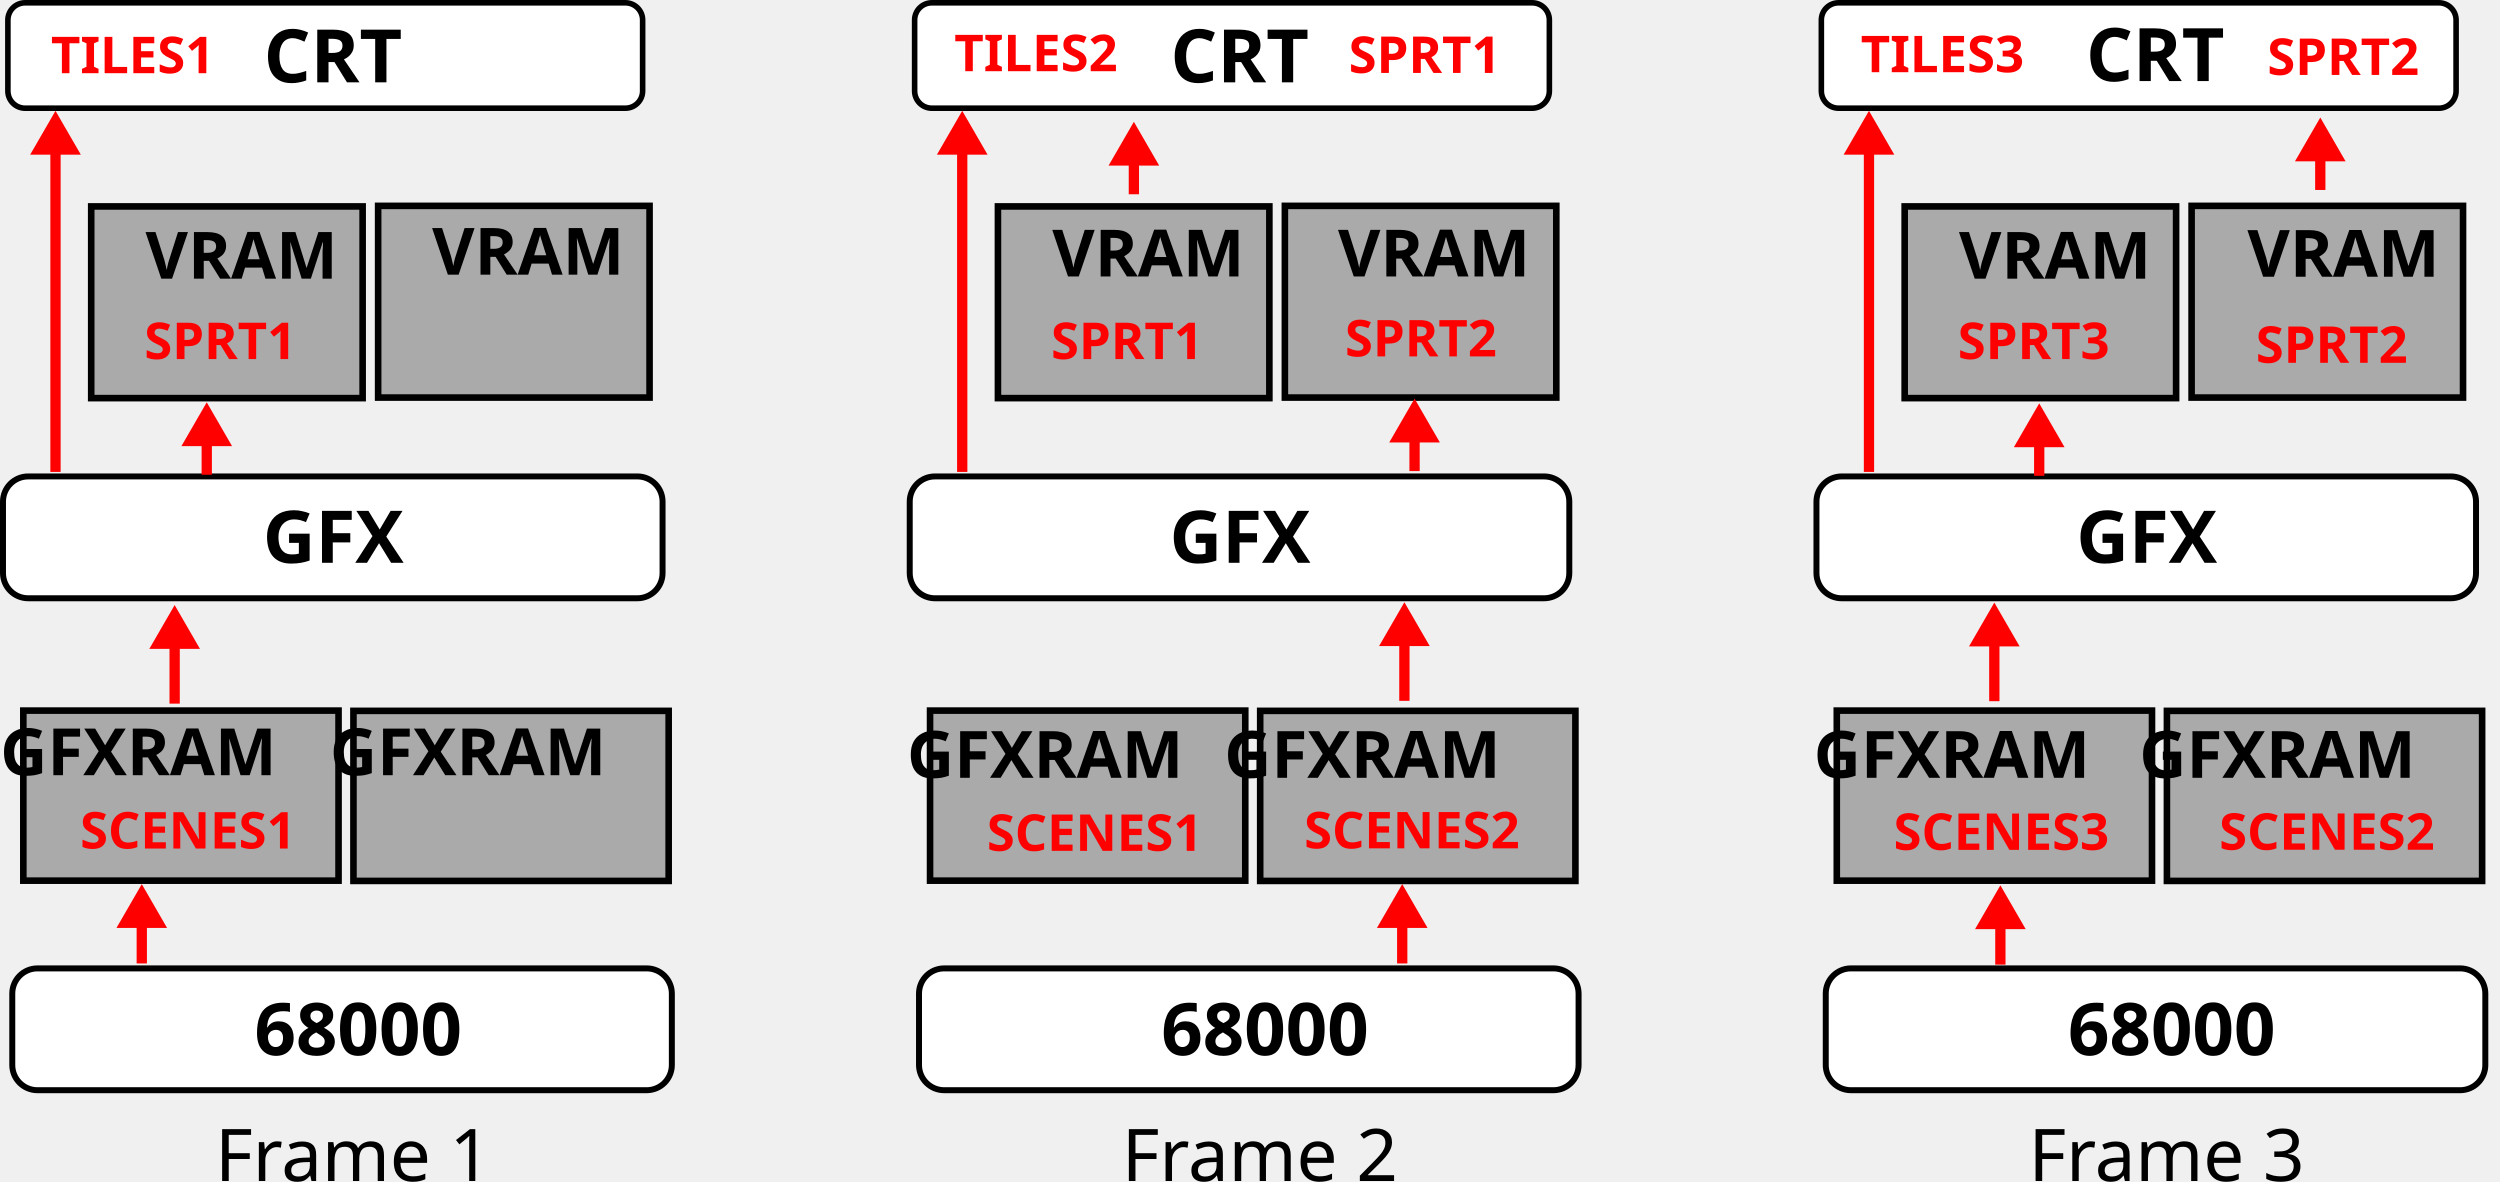
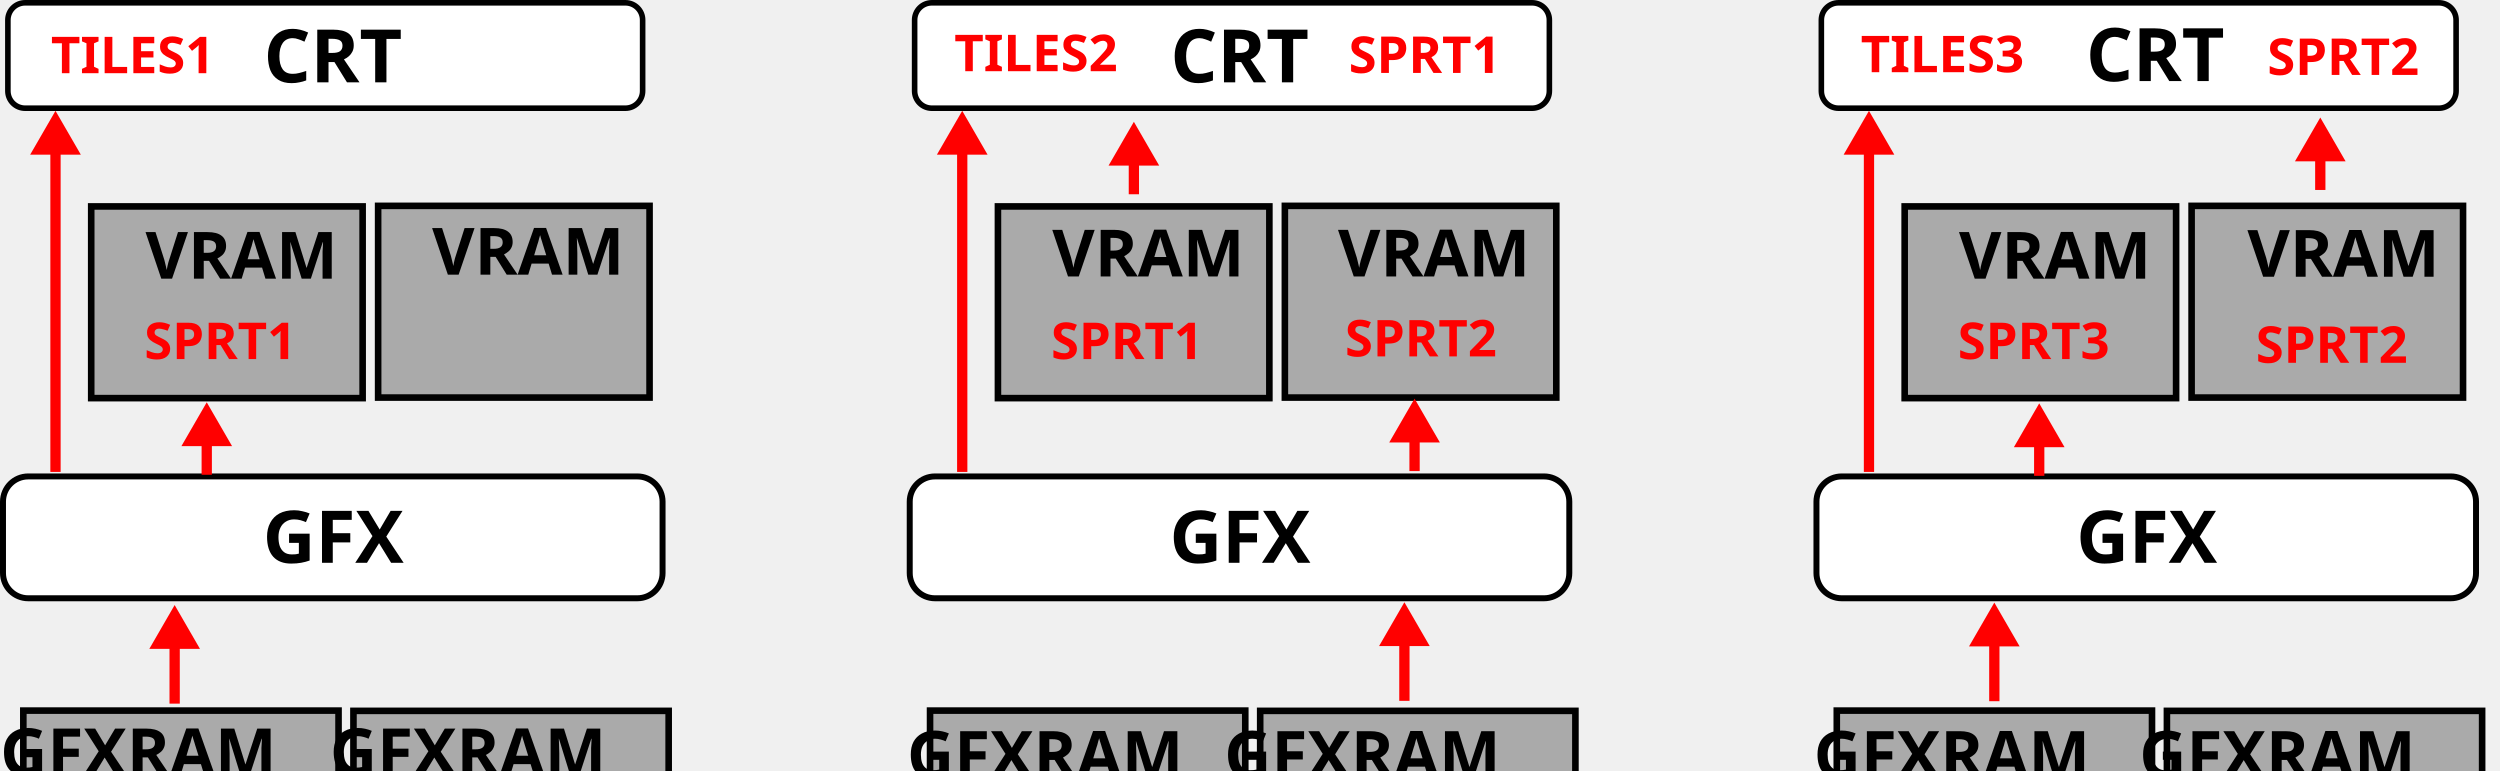
- <svg xmlns="http://www.w3.org/2000/svg" width="243.105mm" height="114.914mm" viewBox="0 0 243.105 114.914" version="1.1" id="svg10050">
+ <svg xmlns="http://www.w3.org/2000/svg" width="243.105mm" height="74.914mm" viewBox="0 0 243.105 74.914" version="1.1" id="svg10050">
  <defs id="defs10047">
    <marker style="overflow:visible" id="TriangleOutM" refX="0" refY="0" orient="auto">
      <path transform="scale(0.4)" style="fill:context-stroke;fill-rule:evenodd;stroke:context-stroke;stroke-width:1pt" d="M 5.77,0 -2.88,5 V -5 Z" id="path13799" />
    </marker>
    <marker style="overflow:visible" id="marker30425" refX="0" refY="0" orient="auto">
      <path transform="scale(0.2)" style="fill:context-stroke;fill-rule:evenodd;stroke:context-stroke;stroke-width:1pt" d="M 5.77,0 -2.88,5 V -5 Z" id="path13802" />
    </marker>
    <marker style="overflow:visible" id="TriangleOutS" refX="0" refY="0" orient="auto">
      <path transform="scale(0.2)" style="fill:context-stroke;fill-rule:evenodd;stroke:context-stroke;stroke-width:1pt" d="M 5.77,0 -2.88,5 V -5 Z" id="path18244" />
    </marker>
    <marker style="overflow:visible" id="TriangleOutL" refX="0" refY="0" orient="auto">
      <path transform="scale(0.8)" style="fill:context-stroke;fill-rule:evenodd;stroke:context-stroke;stroke-width:1pt" d="M 5.77,0 -2.88,5 V -5 Z" id="path18238" />
    </marker>
    <marker style="overflow:visible" id="TriangleOutM-4" refX="0" refY="0" orient="auto">
      <path transform="scale(0.4)" style="fill:context-stroke;fill-rule:evenodd;stroke:context-stroke;stroke-width:1pt" d="M 5.77,0 -2.88,5 V -5 Z" id="path13799-4" />
    </marker>
    <marker style="overflow:visible" id="TriangleOutM-4-5" refX="0" refY="0" orient="auto">
      <path transform="scale(0.4)" style="fill:context-stroke;fill-rule:evenodd;stroke:context-stroke;stroke-width:1pt" d="M 5.77,0 -2.88,5 V -5 Z" id="path13799-4-9" />
    </marker>
    <marker style="overflow:visible" id="TriangleOutM-4-0" refX="0" refY="0" orient="auto">
      <path transform="scale(0.4)" style="fill:context-stroke;fill-rule:evenodd;stroke:context-stroke;stroke-width:1pt" d="M 5.77,0 -2.88,5 V -5 Z" id="path13799-4-8" />
    </marker>
    <marker style="overflow:visible" id="TriangleOutM-49" refX="0" refY="0" orient="auto">
      <path transform="scale(0.4)" style="fill:context-stroke;fill-rule:evenodd;stroke:context-stroke;stroke-width:1pt" d="M 5.77,0 -2.88,5 V -5 Z" id="path13799-5" />
    </marker>
    <marker style="overflow:visible" id="TriangleOutM-4-8" refX="0" refY="0" orient="auto">
      <path transform="scale(0.4)" style="fill:context-stroke;fill-rule:evenodd;stroke:context-stroke;stroke-width:1pt" d="M 5.77,0 -2.88,5 V -5 Z" id="path13799-4-3" />
    </marker>
    <marker style="overflow:visible" id="TriangleOutM-4-0-6" refX="0" refY="0" orient="auto">
      <path transform="scale(0.4)" style="fill:context-stroke;fill-rule:evenodd;stroke:context-stroke;stroke-width:1pt" d="M 5.77,0 -2.88,5 V -5 Z" id="path13799-4-8-5" />
    </marker>
    <marker style="overflow:visible" id="TriangleOutM-4-5-4" refX="0" refY="0" orient="auto">
      <path transform="scale(0.4)" style="fill:context-stroke;fill-rule:evenodd;stroke:context-stroke;stroke-width:1pt" d="M 5.77,0 -2.88,5 V -5 Z" id="path13799-4-9-0" />
    </marker>
    <marker style="overflow:visible" id="TriangleOutM-8" refX="0" refY="0" orient="auto">
      <path transform="scale(0.4)" style="fill:context-stroke;fill-rule:evenodd;stroke:context-stroke;stroke-width:1pt" d="M 5.77,0 -2.88,5 V -5 Z" id="path13799-3" />
    </marker>
    <marker style="overflow:visible" id="TriangleOutM-4-2" refX="0" refY="0" orient="auto">
      <path transform="scale(0.4)" style="fill:context-stroke;fill-rule:evenodd;stroke:context-stroke;stroke-width:1pt" d="M 5.77,0 -2.88,5 V -5 Z" id="path13799-4-5" />
    </marker>
    <marker style="overflow:visible" id="TriangleOutM-4-0-3" refX="0" refY="0" orient="auto">
      <path transform="scale(0.4)" style="fill:context-stroke;fill-rule:evenodd;stroke:context-stroke;stroke-width:1pt" d="M 5.77,0 -2.88,5 V -5 Z" id="path13799-4-8-3" />
    </marker>
    <marker style="overflow:visible" id="TriangleOutM-4-5-2" refX="0" refY="0" orient="auto">
      <path transform="scale(0.4)" style="fill:context-stroke;fill-rule:evenodd;stroke:context-stroke;stroke-width:1pt" d="M 5.77,0 -2.88,5 V -5 Z" id="path13799-4-9-00" />
    </marker>
    <marker style="overflow:visible" id="TriangleOutM-4-5-4-3" refX="0" refY="0" orient="auto">
      <path transform="scale(0.4)" style="fill:context-stroke;fill-rule:evenodd;stroke:context-stroke;stroke-width:1pt" d="M 5.77,0 -2.88,5 V -5 Z" id="path13799-4-9-0-3" />
    </marker>
    <marker style="overflow:visible" id="TriangleOutM-4-5-2-3" refX="0" refY="0" orient="auto">
      <path transform="scale(0.4)" style="fill:context-stroke;fill-rule:evenodd;stroke:context-stroke;stroke-width:1pt" d="M 5.77,0 -2.88,5 V -5 Z" id="path13799-4-9-00-6" />
    </marker>
    <marker style="overflow:visible" id="TriangleOutM-4-5-2-5" refX="0" refY="0" orient="auto">
      <path transform="scale(0.4)" style="fill:context-stroke;fill-rule:evenodd;stroke:context-stroke;stroke-width:1pt" d="M 5.77,0 -2.88,5 V -5 Z" id="path13799-4-9-00-3" />
    </marker>
    <marker style="overflow:visible" id="TriangleOutM-6" refX="0" refY="0" orient="auto">
      <path transform="scale(0.4)" style="fill:context-stroke;fill-rule:evenodd;stroke:context-stroke;stroke-width:1pt" d="M 5.77,0 -2.88,5 V -5 Z" id="path13799-0" />
    </marker>
    <marker style="overflow:visible" id="TriangleOutM-4-6" refX="0" refY="0" orient="auto">
      <path transform="scale(0.4)" style="fill:context-stroke;fill-rule:evenodd;stroke:context-stroke;stroke-width:1pt" d="M 5.77,0 -2.88,5 V -5 Z" id="path13799-4-2" />
    </marker>
    <marker style="overflow:visible" id="TriangleOutM-4-0-61" refX="0" refY="0" orient="auto">
      <path transform="scale(0.4)" style="fill:context-stroke;fill-rule:evenodd;stroke:context-stroke;stroke-width:1pt" d="M 5.77,0 -2.88,5 V -5 Z" id="path13799-4-8-8" />
    </marker>
    <marker style="overflow:visible" id="TriangleOutM-4-5-7" refX="0" refY="0" orient="auto">
      <path transform="scale(0.4)" style="fill:context-stroke;fill-rule:evenodd;stroke:context-stroke;stroke-width:1pt" d="M 5.77,0 -2.88,5 V -5 Z" id="path13799-4-9-9" />
    </marker>
    <marker style="overflow:visible" id="TriangleOutM-3" refX="0" refY="0" orient="auto">
      <path transform="scale(0.4)" style="fill:context-stroke;fill-rule:evenodd;stroke:context-stroke;stroke-width:1pt" d="M 5.77,0 -2.88,5 V -5 Z" id="path13799-2" />
    </marker>
    <marker style="overflow:visible" id="TriangleOutM-4-06" refX="0" refY="0" orient="auto">
      <path transform="scale(0.4)" style="fill:context-stroke;fill-rule:evenodd;stroke:context-stroke;stroke-width:1pt" d="M 5.77,0 -2.88,5 V -5 Z" id="path13799-4-1" />
    </marker>
    <marker style="overflow:visible" id="TriangleOutM-4-0-5" refX="0" refY="0" orient="auto">
      <path transform="scale(0.4)" style="fill:context-stroke;fill-rule:evenodd;stroke:context-stroke;stroke-width:1pt" d="M 5.77,0 -2.88,5 V -5 Z" id="path13799-4-8-54" />
    </marker>
    <marker style="overflow:visible" id="TriangleOutM-4-5-76" refX="0" refY="0" orient="auto">
      <path transform="scale(0.4)" style="fill:context-stroke;fill-rule:evenodd;stroke:context-stroke;stroke-width:1pt" d="M 5.77,0 -2.88,5 V -5 Z" id="path13799-4-9-5" />
    </marker>
    <marker style="overflow:visible" id="TriangleOutM-4-5-6" refX="0" refY="0" orient="auto">
      <path transform="scale(0.4)" style="fill:context-stroke;fill-rule:evenodd;stroke:context-stroke;stroke-width:1pt" d="M 5.77,0 -2.88,5 V -5 Z" id="path13799-4-9-56" />
    </marker>
    <marker style="overflow:visible" id="TriangleOutM-4-5-9" refX="0" refY="0" orient="auto">
      <path transform="scale(0.4)" style="fill:context-stroke;fill-rule:evenodd;stroke:context-stroke;stroke-width:1pt" d="M 5.77,0 -2.88,5 V -5 Z" id="path13799-4-9-4" />
    </marker>
  </defs>
  <g id="layer1" transform="translate(-4.117404,1.499356)">
    <rect style="fill:#ffffff;fill-opacity:1;stroke:#000000;stroke-width:0.544;stroke-miterlimit:4;stroke-dasharray:none" id="rect10133" width="61.724" height="10.25" x="4.884" y="-1.227" ry="1.675" />
    <text xml:space="preserve" style="font-style:normal;font-weight:normal;font-size:7.182px;line-height:1.25;font-family:sans-serif;fill:#000000;fill-opacity:1;stroke:none;stroke-width:0.18" x="29.754" y="6.509" id="text10731">
      <tspan id="tspan10729" style="font-style:normal;font-variant:normal;font-weight:bold;font-stretch:normal;font-family:'Roboto Mono';-inkscape-font-specification:'Roboto Mono';stroke-width:0.18" x="29.754" y="6.509">CRT</tspan>
    </text>
    <rect style="fill:#ffffff;fill-opacity:1;stroke:#000000;stroke-width:0.581" id="rect10901" width="64.138" height="11.847" x="5.311" y="92.668" ry="2.451" />
    <text xml:space="preserve" style="font-style:normal;font-weight:normal;font-size:7.056px;line-height:1.25;font-family:sans-serif;fill:#000000;fill-opacity:1;stroke:none;stroke-width:0.265" x="28.861" y="101.099" id="text11477">
      <tspan id="tspan11475" style="font-style:normal;font-variant:normal;font-weight:bold;font-stretch:normal;font-size:7.056px;font-family:'Roboto Mono';-inkscape-font-specification:'Roboto Mono';stroke-width:0.265" x="28.861" y="101.099">68000</tspan>
    </text>
    <rect style="fill:#ffffff;fill-opacity:1;stroke:#000000;stroke-width:0.581" id="rect10901-9" width="64.138" height="11.847" x="4.408" y="44.83" ry="2.451" />
    <text xml:space="preserve" style="font-style:normal;font-variant:normal;font-weight:normal;font-stretch:normal;font-size:7.056px;line-height:1.25;font-family:'Roboto Mono';-inkscape-font-specification:'Roboto Mono';fill:#000000;fill-opacity:1;stroke:none;stroke-width:0.265" x="29.678" y="53.227" id="text11477-9">
      <tspan id="tspan11475-3" style="font-style:normal;font-variant:normal;font-weight:bold;font-stretch:normal;font-size:7.056px;font-family:'Roboto Mono';-inkscape-font-specification:'Roboto Mono';stroke-width:0.265" x="29.678" y="53.227">GFX</tspan>
    </text>
    <text xml:space="preserve" style="font-style:normal;font-variant:normal;font-weight:normal;font-stretch:normal;font-size:7.056px;line-height:1.25;font-family:'Roboto Mono';-inkscape-font-specification:'Roboto Mono';fill:#000000;fill-opacity:1;stroke:none;stroke-width:0.265" x="25.03" y="113.345" id="text11477-9-7">
      <tspan id="tspan11475-3-9" style="font-style:normal;font-variant:normal;font-weight:normal;font-stretch:normal;font-size:7.056px;font-family:'Roboto Mono';-inkscape-font-specification:'Roboto Mono';stroke-width:0.265" x="25.03" y="113.345">Frame 1</tspan>
    </text>
    <rect style="fill:#aaaaaa;fill-opacity:1;stroke:#000000;stroke-width:0.642" id="rect12811" width="30.653" height="16.537" x="6.385" y="67.601" ry="0" />
    <rect style="fill:#aaaaaa;fill-opacity:1;stroke:#000000;stroke-width:0.642" id="rect12811-12" width="30.653" height="16.537" x="38.487" y="67.626" ry="0" />
    <text xml:space="preserve" style="font-style:normal;font-variant:normal;font-weight:normal;font-stretch:normal;font-size:6.35px;line-height:1.25;font-family:'Roboto Mono';-inkscape-font-specification:'Roboto Mono';text-align:center;text-anchor:middle;fill:#000000;fill-opacity:1;stroke:none;stroke-width:0.265" x="21.701" y="73.881" id="text11477-1">
      <tspan style="font-style:normal;font-variant:normal;font-weight:bold;font-stretch:normal;font-size:6.35px;font-family:'Roboto Mono';-inkscape-font-specification:'Roboto Mono';text-align:center;text-anchor:middle;stroke-width:0.265" x="21.701" y="73.881" id="tspan25298">GFXRAM</tspan>
    </text>
    <text xml:space="preserve" style="font-style:normal;font-variant:normal;font-weight:normal;font-stretch:normal;font-size:6.35px;line-height:1.25;font-family:'Roboto Mono';-inkscape-font-specification:'Roboto Mono';text-align:center;text-anchor:middle;fill:#000000;fill-opacity:1;stroke:none;stroke-width:0.265" x="53.757" y="73.881" id="text11477-1-5">
      <tspan style="font-style:normal;font-variant:normal;font-weight:bold;font-stretch:normal;font-size:6.35px;font-family:'Roboto Mono';-inkscape-font-specification:'Roboto Mono';text-align:center;text-anchor:middle;stroke-width:0.265" x="53.757" y="73.881" id="tspan25298-0">GFXRAM</tspan>
    </text>
    <rect style="fill:#aaaaaa;fill-opacity:1;stroke:#000000;stroke-width:0.642" id="rect12811-1" width="26.395" height="18.642" x="12.986" y="18.574" ry="0" />
    <rect style="fill:#aaaaaa;fill-opacity:1;stroke:#000000;stroke-width:0.642" id="rect12811-1-7" width="26.395" height="18.642" x="40.887" y="18.519" ry="0" />
    <text xml:space="preserve" style="font-style:normal;font-variant:normal;font-weight:normal;font-stretch:normal;font-size:6.35px;line-height:1.25;font-family:'Roboto Mono';-inkscape-font-specification:'Roboto Mono';fill:#000000;fill-opacity:1;stroke:none;stroke-width:0.265" x="18.268" y="25.602" id="text27633">
      <tspan id="tspan27631" style="font-style:normal;font-variant:normal;font-weight:bold;font-stretch:normal;font-size:6.35px;font-family:'Roboto Mono';-inkscape-font-specification:'Roboto Mono';stroke-width:0.265" x="18.268" y="25.602">VRAM</tspan>
    </text>
    <text xml:space="preserve" style="font-style:normal;font-variant:normal;font-weight:normal;font-stretch:normal;font-size:6.35px;line-height:1.25;font-family:'Roboto Mono';-inkscape-font-specification:'Roboto Mono';fill:#000000;fill-opacity:1;stroke:none;stroke-width:0.265" x="46.135" y="25.21" id="text27633-48">
      <tspan id="tspan27631-7" style="font-style:normal;font-variant:normal;font-weight:bold;font-stretch:normal;font-size:6.35px;font-family:'Roboto Mono';-inkscape-font-specification:'Roboto Mono';stroke-width:0.265" x="46.135" y="25.21">VRAM</tspan>
    </text>
    <text xml:space="preserve" style="font-style:normal;font-variant:normal;font-weight:normal;font-stretch:normal;font-size:4.939px;line-height:1.25;font-family:'Roboto Mono';-inkscape-font-specification:'Roboto Mono';fill:#000000;fill-opacity:1;stroke:none;stroke-width:0.265" x="9.074" y="5.615" id="text27633-4">
      <tspan id="tspan27631-4" style="font-style:normal;font-variant:normal;font-weight:bold;font-stretch:normal;font-size:4.939px;font-family:'Roboto Mono';-inkscape-font-specification:'Roboto Mono';fill:#ff0000;fill-opacity:1;stroke-width:0.265" x="9.074" y="5.615">TILES1</tspan>
    </text>
    <text xml:space="preserve" style="font-style:normal;font-variant:normal;font-weight:normal;font-stretch:normal;font-size:4.939px;line-height:1.25;font-family:'Roboto Mono';-inkscape-font-specification:'Roboto Mono';fill:#000000;fill-opacity:1;stroke:none;stroke-width:0.265" x="11.908" y="81.012" id="text27633-4-8">
      <tspan id="tspan27631-4-5" style="font-style:normal;font-variant:normal;font-weight:bold;font-stretch:normal;font-size:4.939px;font-family:'Roboto Mono';-inkscape-font-specification:'Roboto Mono';fill:#ff0000;fill-opacity:1;stroke-width:0.265" x="11.908" y="81.012">SCENES1</tspan>
    </text>
    <text xml:space="preserve" style="font-style:normal;font-variant:normal;font-weight:normal;font-stretch:normal;font-size:4.939px;line-height:1.25;font-family:'Roboto Mono';-inkscape-font-specification:'Roboto Mono';fill:#000000;fill-opacity:1;stroke:none;stroke-width:0.265" x="18.149" y="33.415" id="text27633-4-1">
      <tspan id="tspan27631-4-9" style="font-style:normal;font-variant:normal;font-weight:bold;font-stretch:normal;font-size:4.939px;font-family:'Roboto Mono';-inkscape-font-specification:'Roboto Mono';fill:#ff0000;fill-opacity:1;stroke-width:0.265" x="18.149" y="33.415">SPRT1</tspan>
    </text>
    <path style="fill:none;stroke:#ff0000;stroke-width:1;stroke-linecap:butt;stroke-linejoin:miter;stroke-miterlimit:4;stroke-dasharray:none;stroke-opacity:1;marker-end:url(#TriangleOutM)" d="M 9.514,44.392 V 12.119" id="path30422" />
    <path style="fill:none;stroke:#ff0000;stroke-width:1;stroke-linecap:butt;stroke-linejoin:miter;stroke-miterlimit:4;stroke-dasharray:none;stroke-opacity:1;marker-end:url(#TriangleOutM-4)" d="M 17.904,92.189 V 87.317" id="path30422-9" />
    <path style="fill:none;stroke:#ff0000;stroke-width:1;stroke-linecap:butt;stroke-linejoin:miter;stroke-miterlimit:4;stroke-dasharray:none;stroke-opacity:1;marker-end:url(#TriangleOutM-4-0)" d="M 21.1,66.923 V 60.177" id="path30422-9-9" />
    <path style="fill:none;stroke:#ff0000;stroke-width:1;stroke-linecap:butt;stroke-linejoin:miter;stroke-miterlimit:4;stroke-dasharray:none;stroke-opacity:1;marker-end:url(#TriangleOutM-4-5)" d="M 24.221,44.668 V 40.463" id="path30422-9-6" />
    <path style="fill:none;stroke:#ff0000;stroke-width:1;stroke-linecap:butt;stroke-linejoin:miter;stroke-miterlimit:4;stroke-dasharray:none;stroke-opacity:1;marker-end:url(#TriangleOutM-4-5-6)" d="M 114.378,17.391 V 13.186" id="path30422-9-6-3" />
    <path style="fill:none;stroke:#ff0000;stroke-width:1;stroke-linecap:butt;stroke-linejoin:miter;stroke-miterlimit:4;stroke-dasharray:none;stroke-opacity:1;marker-end:url(#TriangleOutM-4-5-9)" d="M 229.747,16.973 V 12.769" id="path30422-9-6-8" />
    <rect style="fill:#ffffff;fill-opacity:1;stroke:#000000;stroke-width:0.544;stroke-miterlimit:4;stroke-dasharray:none" id="rect10133-0" width="61.724" height="10.25" x="93.057" y="-1.227" ry="1.675" />
    <text xml:space="preserve" style="font-style:normal;font-weight:normal;font-size:7.182px;line-height:1.25;font-family:sans-serif;fill:#000000;fill-opacity:1;stroke:none;stroke-width:0.18" x="117.926" y="6.509" id="text10731-2">
      <tspan id="tspan10729-3" style="font-style:normal;font-variant:normal;font-weight:bold;font-stretch:normal;font-family:'Roboto Mono';-inkscape-font-specification:'Roboto Mono';stroke-width:0.18" x="117.926" y="6.509">CRT</tspan>
    </text>
    <rect style="fill:#ffffff;fill-opacity:1;stroke:#000000;stroke-width:0.581" id="rect10901-7" width="64.138" height="11.847" x="93.484" y="92.668" ry="2.451" />
    <text xml:space="preserve" style="font-style:normal;font-weight:normal;font-size:7.056px;line-height:1.25;font-family:sans-serif;fill:#000000;fill-opacity:1;stroke:none;stroke-width:0.265" x="117.034" y="101.099" id="text11477-5">
      <tspan id="tspan11475-9" style="font-style:normal;font-variant:normal;font-weight:bold;font-stretch:normal;font-size:7.056px;font-family:'Roboto Mono';-inkscape-font-specification:'Roboto Mono';stroke-width:0.265" x="117.034" y="101.099">68000</tspan>
    </text>
    <rect style="fill:#ffffff;fill-opacity:1;stroke:#000000;stroke-width:0.581" id="rect10901-9-2" width="64.138" height="11.847" x="92.581" y="44.83" ry="2.451" />
    <text xml:space="preserve" style="font-style:normal;font-variant:normal;font-weight:normal;font-stretch:normal;font-size:7.056px;line-height:1.25;font-family:'Roboto Mono';-inkscape-font-specification:'Roboto Mono';fill:#000000;fill-opacity:1;stroke:none;stroke-width:0.265" x="117.851" y="53.227" id="text11477-9-2">
      <tspan id="tspan11475-3-8" style="font-style:normal;font-variant:normal;font-weight:bold;font-stretch:normal;font-size:7.056px;font-family:'Roboto Mono';-inkscape-font-specification:'Roboto Mono';stroke-width:0.265" x="117.851" y="53.227">GFX</tspan>
    </text>
    <text xml:space="preserve" style="font-style:normal;font-variant:normal;font-weight:normal;font-stretch:normal;font-size:7.056px;line-height:1.25;font-family:'Roboto Mono';-inkscape-font-specification:'Roboto Mono';fill:#000000;fill-opacity:1;stroke:none;stroke-width:0.265" x="113.202" y="113.345" id="text11477-9-7-9">
      <tspan id="tspan11475-3-9-7" style="font-style:normal;font-variant:normal;font-weight:normal;font-stretch:normal;font-size:7.056px;font-family:'Roboto Mono';-inkscape-font-specification:'Roboto Mono';stroke-width:0.265" x="113.202" y="113.345">Frame 2</tspan>
    </text>
    <rect style="fill:#aaaaaa;fill-opacity:1;stroke:#000000;stroke-width:0.642" id="rect12811-3" width="30.653" height="16.537" x="94.557" y="67.601" ry="0" />
    <rect style="fill:#aaaaaa;fill-opacity:1;stroke:#000000;stroke-width:0.642" id="rect12811-12-6" width="30.653" height="16.537" x="126.66" y="67.626" ry="0" />
    <text xml:space="preserve" style="font-style:normal;font-variant:normal;font-weight:normal;font-stretch:normal;font-size:6.35px;line-height:1.25;font-family:'Roboto Mono';-inkscape-font-specification:'Roboto Mono';text-align:center;text-anchor:middle;fill:#000000;fill-opacity:1;stroke:none;stroke-width:0.265" x="109.874" y="74.133" id="text11477-1-1">
      <tspan style="font-style:normal;font-variant:normal;font-weight:bold;font-stretch:normal;font-size:6.35px;font-family:'Roboto Mono';-inkscape-font-specification:'Roboto Mono';text-align:center;text-anchor:middle;stroke-width:0.265" x="109.874" y="74.133" id="tspan25298-2">GFXRAM</tspan>
    </text>
    <rect style="fill:#aaaaaa;fill-opacity:1;stroke:#000000;stroke-width:0.642" id="rect12811-1-9" width="26.395" height="18.642" x="101.158" y="18.574" ry="0" />
    <rect style="fill:#aaaaaa;fill-opacity:1;stroke:#000000;stroke-width:0.642" id="rect12811-1-7-3" width="26.395" height="18.642" x="129.06" y="18.519" ry="0" />
    <text xml:space="preserve" style="font-style:normal;font-variant:normal;font-weight:normal;font-stretch:normal;font-size:6.35px;line-height:1.25;font-family:'Roboto Mono';-inkscape-font-specification:'Roboto Mono';fill:#000000;fill-opacity:1;stroke:none;stroke-width:0.265" x="106.441" y="25.383" id="text27633-1">
      <tspan id="tspan27631-9" style="font-style:normal;font-variant:normal;font-weight:bold;font-stretch:normal;font-size:6.35px;font-family:'Roboto Mono';-inkscape-font-specification:'Roboto Mono';stroke-width:0.265" x="106.441" y="25.383">VRAM</tspan>
    </text>
    <text xml:space="preserve" style="font-style:normal;font-variant:normal;font-weight:normal;font-stretch:normal;font-size:6.35px;line-height:1.25;font-family:'Roboto Mono';-inkscape-font-specification:'Roboto Mono';fill:#000000;fill-opacity:1;stroke:none;stroke-width:0.265" x="134.227" y="25.383" id="text27633-1-2">
      <tspan id="tspan27631-9-7" style="font-style:normal;font-variant:normal;font-weight:bold;font-stretch:normal;font-size:6.35px;font-family:'Roboto Mono';-inkscape-font-specification:'Roboto Mono';stroke-width:0.265" x="134.227" y="25.383">VRAM</tspan>
    </text>
    <text xml:space="preserve" style="font-style:normal;font-variant:normal;font-weight:normal;font-stretch:normal;font-size:4.939px;line-height:1.25;font-family:'Roboto Mono';-inkscape-font-specification:'Roboto Mono';fill:#000000;fill-opacity:1;stroke:none;stroke-width:0.265" x="100.081" y="81.239" id="text27633-4-8-8">
      <tspan id="tspan27631-4-5-4" style="font-style:normal;font-variant:normal;font-weight:bold;font-stretch:normal;font-size:4.939px;font-family:'Roboto Mono';-inkscape-font-specification:'Roboto Mono';fill:#ff0000;fill-opacity:1;stroke-width:0.265" x="100.081" y="81.239">SCENES1</tspan>
    </text>
    <text xml:space="preserve" style="font-style:normal;font-variant:normal;font-weight:normal;font-stretch:normal;font-size:6.35px;line-height:1.25;font-family:'Roboto Mono';-inkscape-font-specification:'Roboto Mono';text-align:center;text-anchor:middle;fill:#000000;fill-opacity:1;stroke:none;stroke-width:0.265" x="140.727" y="74.133" id="text11477-1-1-1">
      <tspan style="font-style:normal;font-variant:normal;font-weight:bold;font-stretch:normal;font-size:6.35px;font-family:'Roboto Mono';-inkscape-font-specification:'Roboto Mono';text-align:center;text-anchor:middle;stroke-width:0.265" x="140.727" y="74.133" id="tspan25298-2-7">GFXRAM</tspan>
    </text>
    <text xml:space="preserve" style="font-style:normal;font-variant:normal;font-weight:normal;font-stretch:normal;font-size:4.939px;line-height:1.25;font-family:'Roboto Mono';-inkscape-font-specification:'Roboto Mono';fill:#000000;fill-opacity:1;stroke:none;stroke-width:0.265" x="130.934" y="80.997" id="text27633-4-8-8-7">
      <tspan id="tspan27631-4-5-4-1" style="font-style:normal;font-variant:normal;font-weight:bold;font-stretch:normal;font-size:4.939px;font-family:'Roboto Mono';-inkscape-font-specification:'Roboto Mono';fill:#ff0000;fill-opacity:1;stroke-width:0.265" x="130.934" y="80.997">SCENES2</tspan>
    </text>
    <text xml:space="preserve" style="font-style:normal;font-variant:normal;font-weight:normal;font-stretch:normal;font-size:4.939px;line-height:1.25;font-family:'Roboto Mono';-inkscape-font-specification:'Roboto Mono';fill:#000000;fill-opacity:1;stroke:none;stroke-width:0.265" x="106.322" y="33.415" id="text27633-4-1-5">
      <tspan id="tspan27631-4-9-0" style="font-style:normal;font-variant:normal;font-weight:bold;font-stretch:normal;font-size:4.939px;font-family:'Roboto Mono';-inkscape-font-specification:'Roboto Mono';fill:#ff0000;fill-opacity:1;stroke-width:0.265" x="106.322" y="33.415">SPRT1</tspan>
    </text>
    <text xml:space="preserve" style="font-style:normal;font-variant:normal;font-weight:normal;font-stretch:normal;font-size:4.939px;line-height:1.25;font-family:'Roboto Mono';-inkscape-font-specification:'Roboto Mono';fill:#000000;fill-opacity:1;stroke:none;stroke-width:0.265" x="134.908" y="33.16" id="text27633-4-1-5-1">
      <tspan id="tspan27631-4-9-0-7" style="font-style:normal;font-variant:normal;font-weight:bold;font-stretch:normal;font-size:4.939px;font-family:'Roboto Mono';-inkscape-font-specification:'Roboto Mono';fill:#ff0000;fill-opacity:1;stroke-width:0.265" x="134.908" y="33.16">SPRT2</tspan>
    </text>
    <path style="fill:none;stroke:#ff0000;stroke-width:1;stroke-linecap:butt;stroke-linejoin:miter;stroke-miterlimit:4;stroke-dasharray:none;stroke-opacity:1;marker-end:url(#TriangleOutM-6)" d="M 97.687,44.392 V 12.119" id="path30422-3" />
    <path style="fill:none;stroke:#ff0000;stroke-width:1;stroke-linecap:butt;stroke-linejoin:miter;stroke-miterlimit:4;stroke-dasharray:none;stroke-opacity:1;marker-end:url(#TriangleOutM-4-6)" d="M 140.473,92.189 V 87.317" id="path30422-9-61" />
    <path style="fill:none;stroke:#ff0000;stroke-width:1;stroke-linecap:butt;stroke-linejoin:miter;stroke-miterlimit:4;stroke-dasharray:none;stroke-opacity:1;marker-end:url(#TriangleOutM-4-0-61)" d="M 140.684,66.652 V 59.906" id="path30422-9-9-0" />
    <path style="fill:none;stroke:#ff0000;stroke-width:1;stroke-linecap:butt;stroke-linejoin:miter;stroke-miterlimit:4;stroke-dasharray:none;stroke-opacity:1;marker-end:url(#TriangleOutM-4-5-7)" d="M 141.672,44.311 V 40.106" id="path30422-9-6-6" />
    <rect style="fill:#ffffff;fill-opacity:1;stroke:#000000;stroke-width:0.544;stroke-miterlimit:4;stroke-dasharray:none" id="rect10133-9" width="61.724" height="10.25" x="181.229" y="-1.227" ry="1.675" />
    <text xml:space="preserve" style="font-style:normal;font-weight:normal;font-size:7.182px;line-height:1.25;font-family:sans-serif;fill:#000000;fill-opacity:1;stroke:none;stroke-width:0.18" x="206.958" y="6.384" id="text10731-3">
      <tspan id="tspan10729-7" style="font-style:normal;font-variant:normal;font-weight:bold;font-stretch:normal;font-family:'Roboto Mono';-inkscape-font-specification:'Roboto Mono';stroke-width:0.18" x="206.958" y="6.384">CRT</tspan>
    </text>
    <rect style="fill:#ffffff;fill-opacity:1;stroke:#000000;stroke-width:0.581" id="rect10901-4" width="64.138" height="11.847" x="181.657" y="92.668" ry="2.451" />
    <text xml:space="preserve" style="font-style:normal;font-weight:normal;font-size:7.056px;line-height:1.25;font-family:sans-serif;fill:#000000;fill-opacity:1;stroke:none;stroke-width:0.265" x="205.206" y="101.099" id="text11477-52">
      <tspan id="tspan11475-5" style="font-style:normal;font-variant:normal;font-weight:bold;font-stretch:normal;font-size:7.056px;font-family:'Roboto Mono';-inkscape-font-specification:'Roboto Mono';stroke-width:0.265" x="205.206" y="101.099">68000</tspan>
    </text>
    <rect style="fill:#ffffff;fill-opacity:1;stroke:#000000;stroke-width:0.581" id="rect10901-9-4" width="64.138" height="11.847" x="180.753" y="44.83" ry="2.451" />
    <text xml:space="preserve" style="font-style:normal;font-variant:normal;font-weight:normal;font-stretch:normal;font-size:7.056px;line-height:1.25;font-family:'Roboto Mono';-inkscape-font-specification:'Roboto Mono';fill:#000000;fill-opacity:1;stroke:none;stroke-width:0.265" x="206.024" y="53.227" id="text11477-9-74">
      <tspan id="tspan11475-3-4" style="font-style:normal;font-variant:normal;font-weight:bold;font-stretch:normal;font-size:7.056px;font-family:'Roboto Mono';-inkscape-font-specification:'Roboto Mono';stroke-width:0.265" x="206.024" y="53.227">GFX</tspan>
    </text>
    <text xml:space="preserve" style="font-style:normal;font-variant:normal;font-weight:normal;font-stretch:normal;font-size:7.056px;line-height:1.25;font-family:'Roboto Mono';-inkscape-font-specification:'Roboto Mono';fill:#000000;fill-opacity:1;stroke:none;stroke-width:0.265" x="201.375" y="113.345" id="text11477-9-7-3">
      <tspan id="tspan11475-3-9-0" style="font-style:normal;font-variant:normal;font-weight:normal;font-stretch:normal;font-size:7.056px;font-family:'Roboto Mono';-inkscape-font-specification:'Roboto Mono';stroke-width:0.265" x="201.375" y="113.345">Frame 3</tspan>
    </text>
    <rect style="fill:#aaaaaa;fill-opacity:1;stroke:#000000;stroke-width:0.642" id="rect12811-7" width="30.653" height="16.537" x="182.73" y="67.601" ry="0" />
    <rect style="fill:#aaaaaa;fill-opacity:1;stroke:#000000;stroke-width:0.642" id="rect12811-12-8" width="30.653" height="16.537" x="214.832" y="67.626" ry="0" />
    <text xml:space="preserve" style="font-style:normal;font-variant:normal;font-weight:normal;font-stretch:normal;font-size:6.35px;line-height:1.25;font-family:'Roboto Mono';-inkscape-font-specification:'Roboto Mono';text-align:center;text-anchor:middle;fill:#000000;fill-opacity:1;stroke:none;stroke-width:0.265" x="198.047" y="74.133" id="text11477-1-6">
      <tspan style="font-style:normal;font-variant:normal;font-weight:bold;font-stretch:normal;font-size:6.35px;font-family:'Roboto Mono';-inkscape-font-specification:'Roboto Mono';text-align:center;text-anchor:middle;stroke-width:0.265" x="198.047" y="74.133" id="tspan25298-8">GFXRAM</tspan>
    </text>
    <rect style="fill:#aaaaaa;fill-opacity:1;stroke:#000000;stroke-width:0.642" id="rect12811-1-8" width="26.395" height="18.642" x="189.331" y="18.574" ry="0" />
    <rect style="fill:#aaaaaa;fill-opacity:1;stroke:#000000;stroke-width:0.642" id="rect12811-1-7-4" width="26.395" height="18.642" x="217.233" y="18.519" ry="0" />
    <text xml:space="preserve" style="font-style:normal;font-variant:normal;font-weight:normal;font-stretch:normal;font-size:6.35px;line-height:1.25;font-family:'Roboto Mono';-inkscape-font-specification:'Roboto Mono';fill:#000000;fill-opacity:1;stroke:none;stroke-width:0.265" x="194.614" y="25.602" id="text27633-3">
      <tspan id="tspan27631-1" style="font-style:normal;font-variant:normal;font-weight:bold;font-stretch:normal;font-size:6.35px;font-family:'Roboto Mono';-inkscape-font-specification:'Roboto Mono';stroke-width:0.265" x="194.614" y="25.602">VRAM</tspan>
    </text>
    <text xml:space="preserve" style="font-style:normal;font-variant:normal;font-weight:normal;font-stretch:normal;font-size:4.939px;line-height:1.25;font-family:'Roboto Mono';-inkscape-font-specification:'Roboto Mono';fill:#000000;fill-opacity:1;stroke:none;stroke-width:0.265" x="188.254" y="81.143" id="text27633-4-8-0">
      <tspan id="tspan27631-4-5-6" style="font-style:normal;font-variant:normal;font-weight:bold;font-stretch:normal;font-size:4.939px;font-family:'Roboto Mono';-inkscape-font-specification:'Roboto Mono';fill:#ff0000;fill-opacity:1;stroke-width:0.265" x="188.254" y="81.143">SCENES3</tspan>
    </text>
    <text xml:space="preserve" style="font-style:normal;font-variant:normal;font-weight:normal;font-stretch:normal;font-size:4.939px;line-height:1.25;font-family:'Roboto Mono';-inkscape-font-specification:'Roboto Mono';fill:#000000;fill-opacity:1;stroke:none;stroke-width:0.265" x="194.495" y="33.415" id="text27633-4-1-8">
      <tspan id="tspan27631-4-9-9" style="font-style:normal;font-variant:normal;font-weight:bold;font-stretch:normal;font-size:4.939px;font-family:'Roboto Mono';-inkscape-font-specification:'Roboto Mono';fill:#ff0000;fill-opacity:1;stroke-width:0.265" x="194.495" y="33.415">SPRT3</tspan>
    </text>
    <path style="fill:none;stroke:#ff0000;stroke-width:1;stroke-linecap:butt;stroke-linejoin:miter;stroke-miterlimit:4;stroke-dasharray:none;stroke-opacity:1;marker-end:url(#TriangleOutM-3)" d="M 185.86,44.392 V 12.119" id="path30422-2" />
    <path style="fill:none;stroke:#ff0000;stroke-width:1;stroke-linecap:butt;stroke-linejoin:miter;stroke-miterlimit:4;stroke-dasharray:none;stroke-opacity:1;marker-end:url(#TriangleOutM-4-06)" d="M 198.638,92.303 V 87.432" id="path30422-9-66" />
    <path style="fill:none;stroke:#ff0000;stroke-width:1;stroke-linecap:butt;stroke-linejoin:miter;stroke-miterlimit:4;stroke-dasharray:none;stroke-opacity:1;marker-end:url(#TriangleOutM-4-0-5)" d="M 198.05,66.687 V 59.941" id="path30422-9-9-4" />
    <path style="fill:none;stroke:#ff0000;stroke-width:1;stroke-linecap:butt;stroke-linejoin:miter;stroke-miterlimit:4;stroke-dasharray:none;stroke-opacity:1;marker-end:url(#TriangleOutM-4-5-76)" d="M 202.415,44.771 V 40.566" id="path30422-9-6-9" />
    <text xml:space="preserve" style="font-style:normal;font-variant:normal;font-weight:normal;font-stretch:normal;font-size:6.35px;line-height:1.25;font-family:'Roboto Mono';-inkscape-font-specification:'Roboto Mono';fill:#000000;fill-opacity:1;stroke:none;stroke-width:0.265" x="222.66" y="25.41" id="text27633-1-22">
      <tspan id="tspan27631-9-6" style="font-style:normal;font-variant:normal;font-weight:bold;font-stretch:normal;font-size:6.35px;font-family:'Roboto Mono';-inkscape-font-specification:'Roboto Mono';stroke-width:0.265" x="222.66" y="25.41">VRAM</tspan>
    </text>
    <text xml:space="preserve" style="font-style:normal;font-variant:normal;font-weight:normal;font-stretch:normal;font-size:6.35px;line-height:1.25;font-family:'Roboto Mono';-inkscape-font-specification:'Roboto Mono';text-align:center;text-anchor:middle;fill:#000000;fill-opacity:1;stroke:none;stroke-width:0.265" x="229.708" y="74.133" id="text11477-1-1-15">
      <tspan style="font-style:normal;font-variant:normal;font-weight:bold;font-stretch:normal;font-size:6.35px;font-family:'Roboto Mono';-inkscape-font-specification:'Roboto Mono';text-align:center;text-anchor:middle;stroke-width:0.265" x="229.708" y="74.133" id="tspan25298-2-9">GFXRAM</tspan>
    </text>
    <text xml:space="preserve" style="font-style:normal;font-variant:normal;font-weight:normal;font-stretch:normal;font-size:4.939px;line-height:1.25;font-family:'Roboto Mono';-inkscape-font-specification:'Roboto Mono';fill:#000000;fill-opacity:1;stroke:none;stroke-width:0.265" x="219.915" y="81.13" id="text27633-4-8-8-77">
      <tspan id="tspan27631-4-5-4-6" style="font-style:normal;font-variant:normal;font-weight:bold;font-stretch:normal;font-size:4.939px;font-family:'Roboto Mono';-inkscape-font-specification:'Roboto Mono';fill:#ff0000;fill-opacity:1;stroke-width:0.265" x="219.915" y="81.13">SCENES2</tspan>
    </text>
    <text xml:space="preserve" style="font-style:normal;font-variant:normal;font-weight:normal;font-stretch:normal;font-size:4.939px;line-height:1.25;font-family:'Roboto Mono';-inkscape-font-specification:'Roboto Mono';fill:#000000;fill-opacity:1;stroke:none;stroke-width:0.265" x="223.475" y="33.78" id="text27633-4-1-5-1-7">
      <tspan id="tspan27631-4-9-0-7-3" style="font-style:normal;font-variant:normal;font-weight:bold;font-stretch:normal;font-size:4.939px;font-family:'Roboto Mono';-inkscape-font-specification:'Roboto Mono';fill:#ff0000;fill-opacity:1;stroke-width:0.265" x="223.475" y="33.78">SPRT2</tspan>
    </text>
    <text xml:space="preserve" style="font-style:normal;font-variant:normal;font-weight:normal;font-stretch:normal;font-size:4.939px;line-height:1.25;font-family:'Roboto Mono';-inkscape-font-specification:'Roboto Mono';fill:#000000;fill-opacity:1;stroke:none;stroke-width:0.265" x="224.595" y="5.786" id="text27633-4-1-5-1-7-9">
      <tspan id="tspan27631-4-9-0-7-3-3" style="font-style:normal;font-variant:normal;font-weight:bold;font-stretch:normal;font-size:4.939px;font-family:'Roboto Mono';-inkscape-font-specification:'Roboto Mono';fill:#ff0000;fill-opacity:1;stroke-width:0.265" x="224.595" y="5.786">SPRT2</tspan>
    </text>
    <text xml:space="preserve" style="font-style:normal;font-variant:normal;font-weight:normal;font-stretch:normal;font-size:4.939px;line-height:1.25;font-family:'Roboto Mono';-inkscape-font-specification:'Roboto Mono';fill:#000000;fill-opacity:1;stroke:none;stroke-width:0.265" x="135.264" y="5.591" id="text27633-4-1-1">
      <tspan id="tspan27631-4-9-2" style="font-style:normal;font-variant:normal;font-weight:bold;font-stretch:normal;font-size:4.939px;font-family:'Roboto Mono';-inkscape-font-specification:'Roboto Mono';fill:#ff0000;fill-opacity:1;stroke-width:0.265" x="135.264" y="5.591">SPRT1</tspan>
    </text>
    <text xml:space="preserve" style="font-style:normal;font-variant:normal;font-weight:normal;font-stretch:normal;font-size:4.939px;line-height:1.25;font-family:'Roboto Mono';-inkscape-font-specification:'Roboto Mono';fill:#000000;fill-opacity:1;stroke:none;stroke-width:0.265" x="96.919" y="5.42" id="text27633-4-9">
      <tspan id="tspan27631-4-0" style="font-style:normal;font-variant:normal;font-weight:bold;font-stretch:normal;font-size:4.939px;font-family:'Roboto Mono';-inkscape-font-specification:'Roboto Mono';fill:#ff0000;fill-opacity:1;stroke-width:0.265" x="96.919" y="5.42">TILES2</tspan>
    </text>
    <text xml:space="preserve" style="font-style:normal;font-variant:normal;font-weight:normal;font-stretch:normal;font-size:4.939px;line-height:1.25;font-family:'Roboto Mono';-inkscape-font-specification:'Roboto Mono';fill:#000000;fill-opacity:1;stroke:none;stroke-width:0.265" x="185.062" y="5.523" id="text27633-4-88">
      <tspan id="tspan27631-4-50" style="font-style:normal;font-variant:normal;font-weight:bold;font-stretch:normal;font-size:4.939px;font-family:'Roboto Mono';-inkscape-font-specification:'Roboto Mono';fill:#ff0000;fill-opacity:1;stroke-width:0.265" x="185.062" y="5.523">TILES3</tspan>
    </text>
  </g>
</svg>
